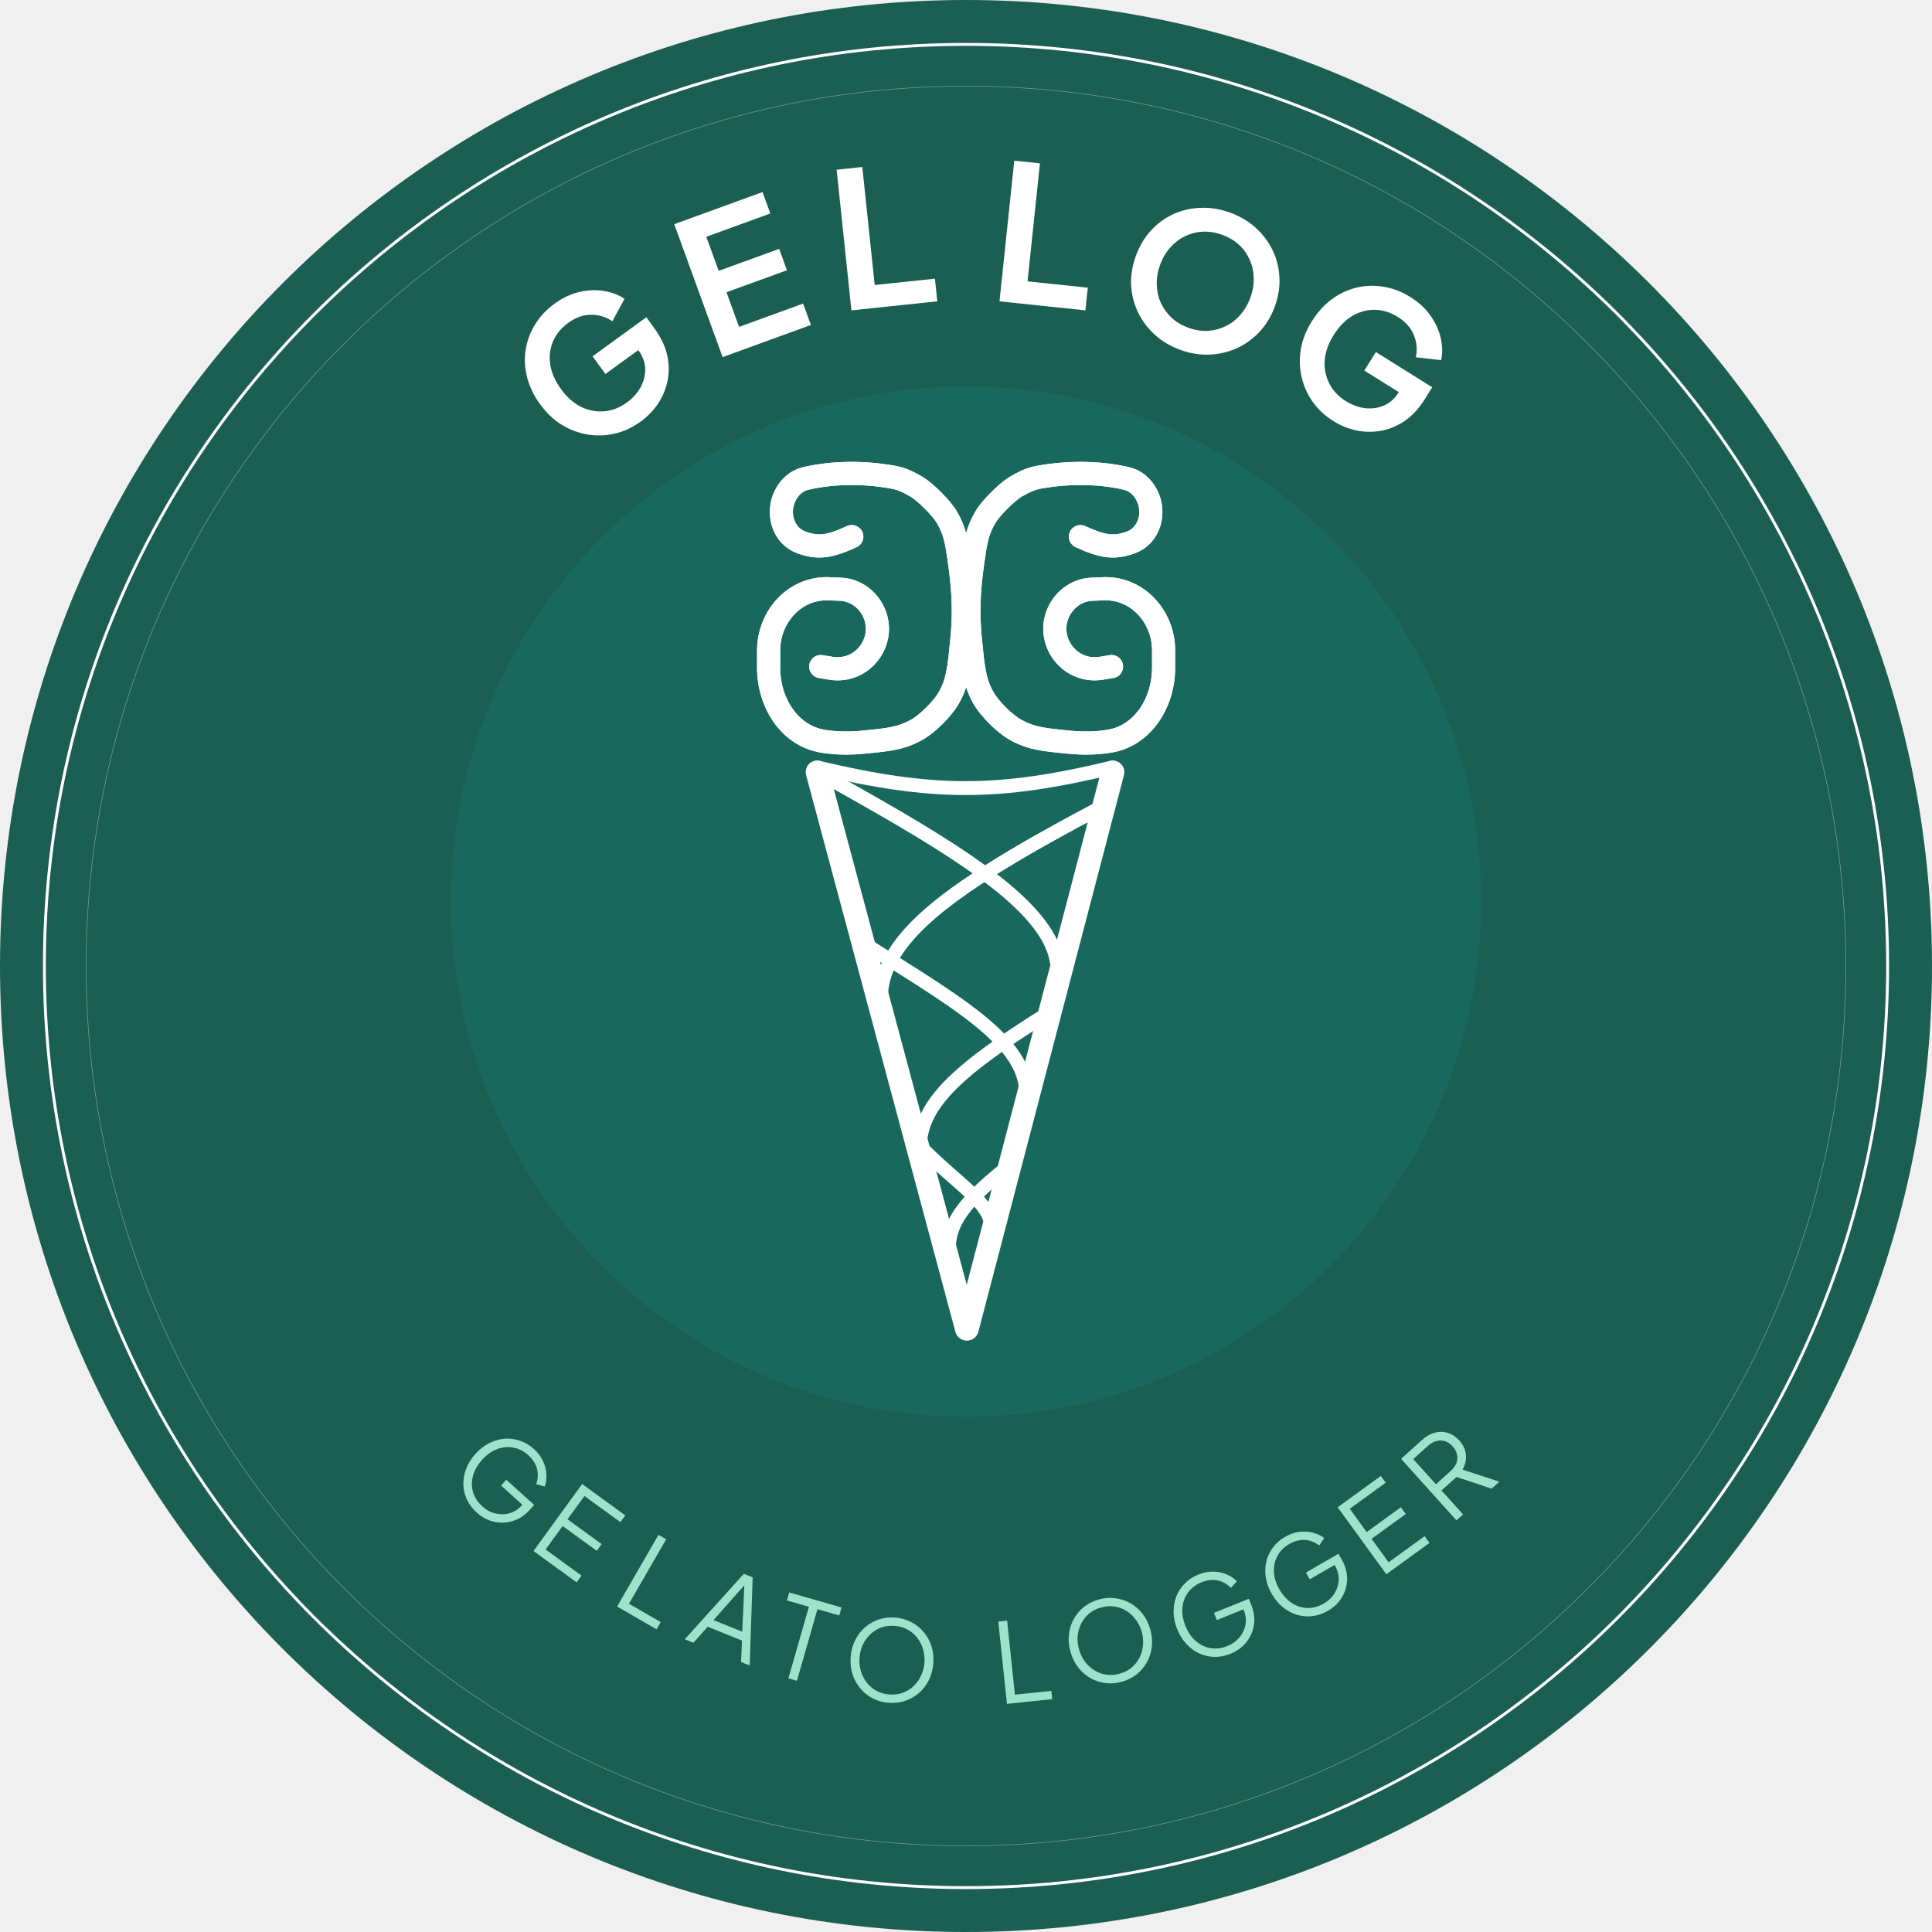
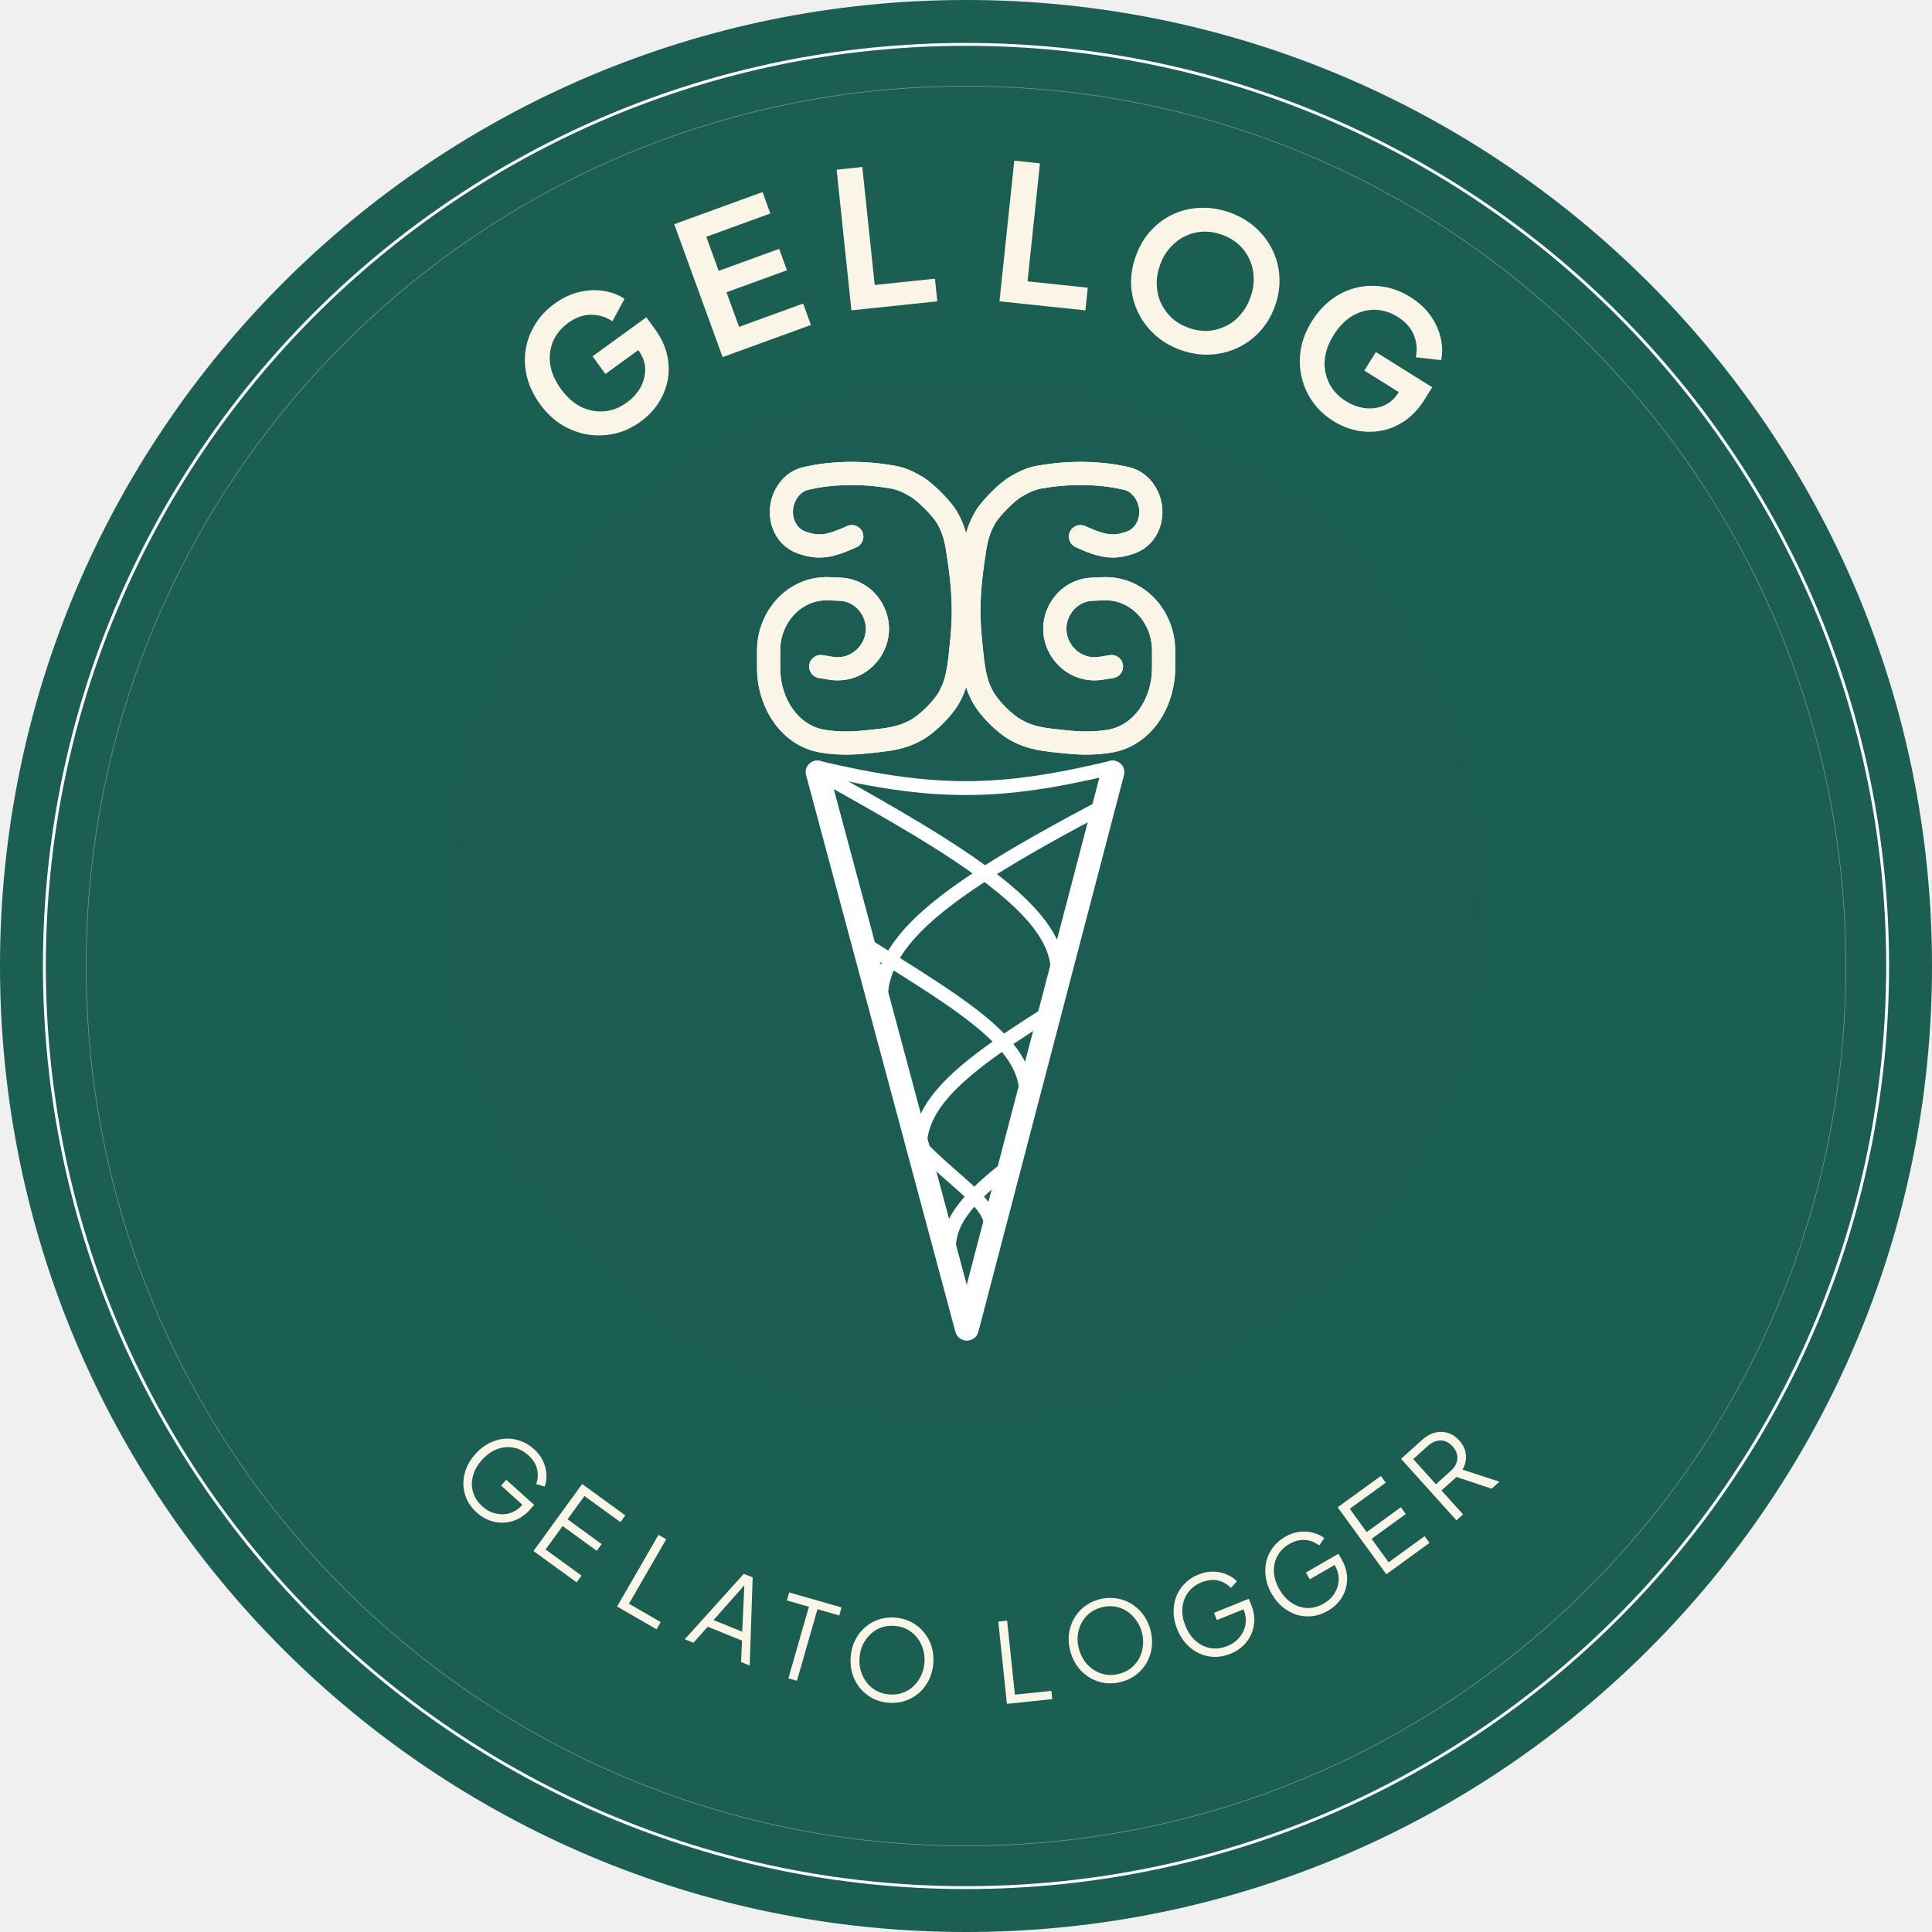
<svg xmlns="http://www.w3.org/2000/svg" width="1024" height="1024" viewBox="0 0 1024 1024" fill="none">
  <circle cx="512" cy="512" r="512" fill="#1B5E52" />
  <circle cx="512" cy="512" r="488.477" stroke="white" stroke-width="1.534" />
  <circle cx="512.001" cy="512.001" r="466.336" stroke="white" stroke-opacity="0.4" stroke-width="0.307" />
-   <circle cx="512" cy="477.867" r="273.067" fill="#0D9488" fill-opacity="0.2" />
-   <path d="M252.694 801.693C250.389 799.617 248.641 797.304 247.45 794.752C246.287 792.172 245.66 789.494 245.57 786.718C245.535 783.94 246.044 781.174 247.095 778.422C248.146 775.67 249.776 773.069 251.983 770.618C254.19 768.166 256.607 766.274 259.234 764.941C261.861 763.608 264.558 762.813 267.325 762.557C270.121 762.327 272.85 762.67 275.512 763.587C278.2 764.475 280.696 765.957 283.001 768.033C285.219 770.03 286.849 772.21 287.89 774.575C288.961 776.965 289.529 779.326 289.596 781.658C289.718 783.988 289.424 786.074 288.715 787.919L284.184 786.613C285.153 783.893 285.304 781.202 284.636 778.54C283.969 775.878 282.438 773.47 280.046 771.316C277.653 769.161 275.01 767.812 272.118 767.268C269.226 766.725 266.335 767.002 263.445 768.098C260.581 769.166 257.928 771.057 255.484 773.77C253.067 776.455 251.464 779.292 250.675 782.28C249.887 785.269 249.914 788.173 250.757 790.992C251.626 793.783 253.257 796.255 255.65 798.41C257.78 800.328 260.112 801.582 262.645 802.172C265.207 802.789 267.707 802.741 270.144 802.029C272.608 801.289 274.786 799.868 276.677 797.767L278.293 795.972L278.45 798.967L265.581 787.38L268.34 784.316L283.135 797.637L280.691 800.351C278.773 802.481 276.62 804.109 274.233 805.235C271.871 806.332 269.428 806.933 266.904 807.037C264.379 807.142 261.884 806.744 259.417 805.845C257.007 804.942 254.766 803.558 252.694 801.693Z" fill="#9FE1CB" />
-   <path d="M282.755 822.066L308.547 786.566L331.419 803.184L328.823 806.758L309.762 792.91L300.796 805.252L318.903 818.407L316.307 821.981L298.199 808.825L289.163 821.262L308.224 835.11L305.627 838.684L282.755 822.066Z" fill="#9FE1CB" />
-   <path d="M327.073 851.488L349.014 813.486L353.094 815.842L333.363 850.018L350.196 859.737L347.987 863.562L327.073 851.488Z" fill="#9FE1CB" />
-   <path d="M362.943 868.847L394.235 834.164L398.932 836.061L397.348 882.748L392.761 880.894L393.281 869.543L375.096 862.196L367.53 870.701L362.943 868.847ZM378.17 858.674L393.407 864.83L394.604 838.124L395.915 838.654L378.17 858.674Z" fill="#9FE1CB" />
-   <path d="M417.863 889.554L428.741 851.62L417.077 848.276L418.295 844.029L446.038 851.984L444.82 856.231L433.27 852.919L422.393 890.853L417.863 889.554Z" fill="#9FE1CB" />
-   <path d="M471.097 902.513C468.043 902.287 465.225 901.527 462.643 900.233C460.104 898.903 457.91 897.165 456.061 895.02C454.215 892.835 452.825 890.331 451.893 887.505C450.964 884.641 450.621 881.564 450.865 878.274C451.109 874.985 451.9 872.012 453.239 869.355C454.581 866.659 456.324 864.386 458.469 862.537C460.617 860.649 463.044 859.254 465.749 858.352C468.493 857.453 471.392 857.117 474.447 857.343C477.501 857.57 480.298 858.348 482.837 859.678C485.419 860.972 487.633 862.711 489.479 864.896C491.328 867.041 492.719 869.526 493.651 872.351C494.583 875.177 494.928 878.234 494.684 881.524C494.44 884.813 493.647 887.806 492.305 890.502C490.966 893.159 489.223 895.431 487.075 897.319C484.93 899.168 482.483 900.562 479.736 901.5C477.031 902.402 474.152 902.74 471.097 902.513ZM471.424 898.108C473.969 898.297 476.315 897.998 478.46 897.212C480.644 896.429 482.562 895.252 484.214 893.682C485.866 892.111 487.185 890.26 488.17 888.128C489.194 885.999 489.799 883.681 489.985 881.175C490.168 878.708 489.91 876.346 489.211 874.089C488.551 871.835 487.52 869.81 486.118 868.013C484.715 866.216 482.992 864.769 480.947 863.672C478.941 862.579 476.665 861.937 474.12 861.749C471.575 861.56 469.21 861.857 467.026 862.64C464.88 863.426 462.982 864.604 461.33 866.175C459.678 867.746 458.34 869.595 457.316 871.724C456.331 873.856 455.747 876.156 455.564 878.623C455.378 881.129 455.615 883.509 456.275 885.763C456.973 888.02 458.024 890.047 459.426 891.844C460.829 893.641 462.552 895.088 464.597 896.184C466.642 897.281 468.918 897.922 471.424 898.108Z" fill="#9FE1CB" />
-   <path d="M533.696 903.097L529.109 859.457L533.796 858.964L537.921 898.211L557.251 896.18L557.713 900.573L533.696 903.097Z" fill="#9FE1CB" />
-   <path d="M594.765 891.318C591.821 892.162 588.914 892.424 586.045 892.103C583.202 891.733 580.542 890.862 578.065 889.489C575.577 888.078 573.407 886.209 571.555 883.88C569.692 881.514 568.306 878.746 567.396 875.575C566.487 872.405 566.201 869.341 566.538 866.385C566.864 863.392 567.714 860.656 569.087 858.179C570.449 855.664 572.243 853.516 574.469 851.734C576.733 849.941 579.337 848.623 582.281 847.778C585.225 846.934 588.118 846.697 590.961 847.066C593.831 847.387 596.51 848.253 598.998 849.664C601.475 851.037 603.639 852.887 605.491 855.216C607.344 857.544 608.724 860.293 609.634 863.464C610.543 866.635 610.834 869.717 610.508 872.711C610.171 875.667 609.321 878.402 607.959 880.917C606.586 883.394 604.773 885.548 602.521 887.378C600.295 889.16 597.71 890.474 594.765 891.318ZM593.548 887.071C596.001 886.368 598.098 885.276 599.839 883.797C601.618 882.306 603.01 880.539 604.017 878.494C605.024 876.448 605.62 874.255 605.807 871.914C606.031 869.562 605.797 867.179 605.104 864.763C604.422 862.385 603.363 860.258 601.927 858.382C600.528 856.496 598.86 854.952 596.922 853.751C594.985 852.55 592.867 851.789 590.569 851.468C588.309 851.136 585.952 851.321 583.498 852.025C581.045 852.728 578.929 853.825 577.15 855.315C575.41 856.795 574.036 858.557 573.029 860.603C572.023 862.648 571.407 864.846 571.183 867.198C570.996 869.539 571.244 871.899 571.926 874.277C572.619 876.692 573.664 878.843 575.063 880.73C576.5 882.605 578.187 884.144 580.124 885.345C582.061 886.546 584.179 887.307 586.477 887.628C588.775 887.95 591.132 887.764 593.548 887.071Z" fill="#9FE1CB" />
-   <path d="M652.19 876.524C649.314 877.686 646.468 878.243 643.653 878.194C640.824 878.109 638.142 877.499 635.608 876.363C633.096 875.176 630.833 873.507 628.82 871.355C626.808 869.204 625.183 866.599 623.948 863.541C622.712 860.483 622.071 857.481 622.024 854.535C621.978 851.589 622.446 848.817 623.428 846.218C624.448 843.604 625.953 841.302 627.944 839.311C629.92 837.285 632.346 835.69 635.222 834.528C637.989 833.41 640.664 832.902 643.245 833.002C645.863 833.088 648.235 833.612 650.36 834.574C652.507 835.486 654.254 836.664 655.6 838.111L652.441 841.611C650.421 839.547 648.069 838.232 645.383 837.665C642.698 837.098 639.863 837.418 636.877 838.624C633.892 839.83 631.521 841.614 629.764 843.975C628.008 846.337 626.989 849.056 626.708 852.134C626.413 855.176 626.949 858.39 628.317 861.776C629.67 865.125 631.517 867.809 633.857 869.828C636.198 871.847 638.82 873.096 641.723 873.575C644.612 874.017 647.55 873.635 650.535 872.428C653.193 871.355 655.342 869.809 656.983 867.79C658.66 865.758 659.713 863.49 660.142 860.987C660.556 858.448 660.234 855.868 659.175 853.247L658.27 851.008L661.03 852.18L644.975 858.666L643.43 854.844L661.889 847.386L663.257 850.772C664.331 853.43 664.85 856.078 664.816 858.718C664.766 861.321 664.235 863.78 663.222 866.095C662.21 868.41 660.758 870.479 658.869 872.301C657.001 874.072 654.775 875.48 652.19 876.524Z" fill="#9FE1CB" />
-   <path d="M703.833 853.743C701.146 855.294 698.406 856.241 695.612 856.585C692.798 856.894 690.058 856.663 687.39 855.891C684.737 855.065 682.264 853.727 679.971 851.876C677.679 850.026 675.708 847.673 674.059 844.816C672.41 841.96 671.357 839.076 670.901 836.166C670.445 833.255 670.522 830.445 671.134 827.734C671.779 825.003 672.949 822.514 674.644 820.266C676.319 817.984 678.499 816.068 681.186 814.517C683.77 813.025 686.348 812.149 688.918 811.889C691.523 811.609 693.944 811.798 696.183 812.456C698.436 813.059 700.329 813.984 701.864 815.228L699.222 819.134C696.935 817.371 694.422 816.396 691.684 816.209C688.946 816.021 686.183 816.733 683.395 818.343C680.606 819.952 678.507 822.049 677.096 824.632C675.685 827.214 675.055 830.049 675.205 833.137C675.336 836.19 676.314 839.298 678.14 842.46C679.946 845.589 682.148 847.99 684.747 849.663C687.345 851.337 690.116 852.209 693.058 852.278C695.98 852.314 698.836 851.527 701.624 849.917C704.107 848.484 706.02 846.654 707.364 844.427C708.742 842.18 709.469 839.788 709.546 837.25C709.602 834.678 708.924 832.168 707.51 829.72L706.303 827.628L709.199 828.404L694.203 837.063L692.141 833.492L709.382 823.538L711.208 826.701C712.641 829.183 713.525 831.734 713.858 834.352C714.171 836.937 713.988 839.446 713.307 841.88C712.626 844.313 711.477 846.564 709.859 848.631C708.256 850.645 706.247 852.349 703.833 853.743Z" fill="#9FE1CB" />
-   <path d="M734.788 834.391L708.996 798.891L731.869 782.273L734.465 785.847L715.405 799.695L724.371 812.036L742.479 798.881L745.075 802.454L726.968 815.61L736.004 828.047L755.064 814.199L757.661 817.773L734.788 834.391Z" fill="#9FE1CB" />
-   <path d="M771.954 805.824L742.592 773.215L753.797 763.125C755.927 761.207 758.176 759.949 760.543 759.35C762.884 758.722 765.175 758.773 767.416 759.502C769.661 760.176 771.677 761.505 773.463 763.489C775.539 765.794 776.7 768.316 776.945 771.053C777.22 773.765 776.624 776.389 775.157 778.925L794.715 785.33L790.6 789.035L769.983 782.157L773.568 781.386L764.026 789.978L775.455 802.671L771.954 805.824ZM761.07 786.695L768.949 779.601C770.349 778.34 771.339 776.974 771.916 775.502C772.467 774.002 772.588 772.493 772.279 770.975C771.943 769.429 771.157 767.969 769.922 766.598C768.687 765.226 767.331 764.307 765.854 763.841C764.377 763.374 762.877 763.351 761.354 763.772C759.804 764.163 758.329 764.989 756.928 766.251L749.049 773.345L761.07 786.695Z" fill="#9FE1CB" />
-   <path d="M339.576 223.438C335.235 226.593 330.647 228.724 325.813 229.831C320.979 230.938 316.154 231.086 311.335 230.275C306.517 229.464 301.942 227.731 297.608 225.075C293.328 222.381 289.552 218.781 286.279 214.277C283.007 209.772 280.723 205.088 279.428 200.225C278.148 195.268 277.86 190.42 278.562 185.681C279.28 180.848 280.932 176.331 283.518 172.13C286.065 167.875 289.509 164.171 293.851 161.016C298.192 157.862 302.605 155.775 307.088 154.757C311.626 153.698 315.976 153.523 320.138 154.23C324.261 154.883 327.883 156.273 331.004 158.4L324.584 170.278C321.157 167.959 317.378 166.808 313.245 166.825C309.112 166.843 305.092 168.271 301.184 171.11C297.386 173.87 294.671 177.21 293.042 181.13C291.467 185.011 291.009 189.117 291.668 193.447C292.381 197.738 294.275 202 297.35 206.233C300.426 210.466 303.941 213.592 307.895 215.611C311.864 217.537 315.965 218.33 320.196 217.992C324.428 217.653 328.443 216.104 332.242 213.344C335.336 211.097 337.751 208.43 339.489 205.343C341.187 202.203 342.014 198.948 341.971 195.579C341.889 192.157 340.724 188.899 338.477 185.805L335.106 181.165L343.347 181.894L320.879 198.218L314.078 188.856L342.569 168.156L347.005 174.261C350.396 178.929 352.605 183.625 353.634 188.35C354.662 193.075 354.707 197.645 353.768 202.058C352.844 206.378 351.152 210.384 348.695 214.077C346.197 217.716 343.158 220.836 339.576 223.438Z" fill="white" />
-   <path d="M382.996 189.276L357.357 118.834L404.161 101.799L408.291 113.145L374.346 125.5L380.919 143.559L412.973 131.893L417.102 143.239L385.049 154.906L391.726 173.249L425.67 160.894L429.8 172.241L382.996 189.276Z" fill="white" />
-   <path d="M451.262 164.494L443.43 89.941L457.039 88.511L463.61 151.055L495.533 147.701L496.794 159.71L451.262 164.494Z" fill="white" />
-   <path d="M529.748 159.706L537.584 85.154L551.193 86.585L544.62 149.128L576.542 152.483L575.28 164.492L529.748 159.706Z" fill="white" />
-   <path d="M625.557 185.424C620.388 183.543 615.898 180.874 612.088 177.417C608.278 173.96 605.299 169.985 603.151 165.491C601.003 160.997 599.787 156.2 599.502 151.099C599.303 145.958 600.144 140.803 602.025 135.634C603.929 130.402 606.599 125.913 610.033 122.166C613.467 118.419 617.451 115.514 621.984 113.452C626.518 111.391 631.344 110.292 636.462 110.156C641.603 109.956 646.789 110.809 652.021 112.713C657.253 114.618 661.774 117.298 665.584 120.755C669.394 124.212 672.373 128.188 674.521 132.681C676.692 137.112 677.888 141.866 678.11 146.944C678.395 152.045 677.586 157.211 675.682 162.443C673.8 167.612 671.1 172.09 667.58 175.877C664.083 179.601 660.067 182.494 655.533 184.556C650.999 186.618 646.162 187.749 641.021 187.948C635.943 188.17 630.788 187.329 625.557 185.424ZM629.824 173.7C633.291 174.962 636.692 175.521 640.028 175.379C643.386 175.174 646.538 174.358 649.485 172.932C652.494 171.529 655.116 169.521 657.352 166.908C659.651 164.318 661.443 161.258 662.728 157.728C664.013 154.198 664.595 150.734 664.476 147.336C664.443 143.897 663.724 140.673 662.321 137.664C661.004 134.614 659.113 131.963 656.65 129.71C654.186 127.457 651.221 125.7 647.754 124.438C644.35 123.199 640.98 122.651 637.645 122.793C634.309 122.935 631.125 123.739 628.093 125.206C625.147 126.632 622.524 128.64 620.225 131.23C617.949 133.756 616.169 136.785 614.884 140.315C613.599 143.845 613.005 147.34 613.102 150.802C613.198 154.264 613.916 157.488 615.257 160.474C616.66 163.483 618.582 166.146 621.023 168.462C623.486 170.715 626.42 172.461 629.824 173.7Z" fill="white" />
-   <path d="M706.73 223.189C702.179 220.345 698.485 216.89 695.647 212.823C692.81 208.756 690.865 204.337 689.812 199.566C688.759 194.795 688.652 189.903 689.49 184.89C690.386 179.913 692.309 175.063 695.259 170.341C698.21 165.62 701.697 161.748 705.721 158.725C709.838 155.682 714.225 153.598 718.882 152.474C723.632 151.329 728.439 151.168 733.302 151.993C738.201 152.76 742.927 154.566 747.478 157.41C752.029 160.253 755.616 163.563 758.24 167.338C760.921 171.149 762.714 175.117 763.617 179.241C764.556 183.308 764.624 187.187 763.821 190.877L750.403 189.375C751.27 185.329 750.921 181.393 749.357 177.568C747.792 173.742 744.962 170.55 740.866 167.991C736.884 165.502 732.77 164.237 728.525 164.195C724.337 164.188 720.359 165.301 716.59 167.534C712.879 169.803 709.637 173.156 706.864 177.593C704.092 182.03 702.51 186.46 702.119 190.883C701.821 195.284 702.621 199.384 704.52 203.18C706.419 206.977 709.359 210.12 713.342 212.608C716.584 214.634 719.962 215.875 723.474 216.33C727.023 216.727 730.35 216.276 733.458 214.974C736.6 213.616 739.185 211.315 741.211 208.073L744.25 203.209L746.661 211.123L723.11 196.406L729.242 186.593L759.108 205.255L755.109 211.655C752.052 216.547 748.525 220.355 744.529 223.079C740.533 225.803 736.314 227.556 731.87 228.338C727.518 229.1 723.17 229.033 718.825 228.137C714.516 227.185 710.484 225.535 706.73 223.189Z" fill="white" />
+   <circle cx="512" cy="477.867" r="273.067" fill="#1B5E52" fill-opacity="0.2" />
+   <path d="M252.694 801.693C250.389 799.617 248.641 797.304 247.45 794.752C246.287 792.172 245.66 789.494 245.57 786.718C245.535 783.94 246.044 781.174 247.095 778.422C248.146 775.67 249.776 773.069 251.983 770.618C254.19 768.166 256.607 766.274 259.234 764.941C261.861 763.608 264.558 762.813 267.325 762.557C270.121 762.327 272.85 762.67 275.512 763.587C278.2 764.475 280.696 765.957 283.001 768.033C285.219 770.03 286.849 772.21 287.89 774.575C288.961 776.965 289.529 779.326 289.596 781.658C289.718 783.988 289.424 786.074 288.715 787.919L284.184 786.613C285.153 783.893 285.304 781.202 284.636 778.54C283.969 775.878 282.438 773.47 280.046 771.316C277.653 769.161 275.01 767.812 272.118 767.268C269.226 766.725 266.335 767.002 263.445 768.098C260.581 769.166 257.928 771.057 255.484 773.77C253.067 776.455 251.464 779.292 250.675 782.28C249.887 785.269 249.914 788.173 250.757 790.992C251.626 793.783 253.257 796.255 255.65 798.41C257.78 800.328 260.112 801.582 262.645 802.172C265.207 802.789 267.707 802.741 270.144 802.029C272.608 801.289 274.786 799.868 276.677 797.767L278.293 795.972L278.45 798.967L265.581 787.38L268.34 784.316L283.135 797.637L280.691 800.351C278.773 802.481 276.62 804.109 274.233 805.235C271.871 806.332 269.428 806.933 266.904 807.037C264.379 807.142 261.884 806.744 259.417 805.845C257.007 804.942 254.766 803.558 252.694 801.693Z" fill="#FBF5E8" />
+   <path d="M282.755 822.066L308.547 786.566L331.419 803.184L328.823 806.758L309.762 792.91L300.796 805.252L318.903 818.407L316.307 821.981L298.199 808.825L289.163 821.262L308.224 835.11L305.627 838.684L282.755 822.066Z" fill="#FBF5E8" />
+   <path d="M327.073 851.488L349.014 813.486L353.094 815.842L333.363 850.018L350.196 859.737L347.987 863.562L327.073 851.488Z" fill="#FBF5E8" />
+   <path d="M362.943 868.847L394.235 834.164L398.932 836.061L397.348 882.748L392.761 880.894L393.281 869.543L375.096 862.196L367.53 870.701L362.943 868.847ZM378.17 858.674L393.407 864.83L394.604 838.124L395.915 838.654L378.17 858.674Z" fill="#FBF5E8" />
+   <path d="M417.863 889.554L428.741 851.62L417.077 848.276L418.295 844.029L446.038 851.984L444.82 856.231L433.27 852.919L422.393 890.853L417.863 889.554Z" fill="#FBF5E8" />
+   <path d="M471.097 902.513C468.043 902.287 465.225 901.527 462.643 900.233C460.104 898.903 457.91 897.165 456.061 895.02C454.215 892.835 452.825 890.331 451.893 887.505C450.964 884.641 450.621 881.564 450.865 878.274C451.109 874.985 451.9 872.012 453.239 869.355C454.581 866.659 456.324 864.386 458.469 862.537C460.617 860.649 463.044 859.254 465.749 858.352C468.493 857.453 471.392 857.117 474.447 857.343C477.501 857.57 480.298 858.348 482.837 859.678C485.419 860.972 487.633 862.711 489.479 864.896C491.328 867.041 492.719 869.526 493.651 872.351C494.583 875.177 494.928 878.234 494.684 881.524C494.44 884.813 493.647 887.806 492.305 890.502C490.966 893.159 489.223 895.431 487.075 897.319C484.93 899.168 482.483 900.562 479.736 901.5C477.031 902.402 474.152 902.74 471.097 902.513ZM471.424 898.108C473.969 898.297 476.315 897.998 478.46 897.212C480.644 896.429 482.562 895.252 484.214 893.682C485.866 892.111 487.185 890.26 488.17 888.128C489.194 885.999 489.799 883.681 489.985 881.175C490.168 878.708 489.91 876.346 489.211 874.089C488.551 871.835 487.52 869.81 486.118 868.013C484.715 866.216 482.992 864.769 480.947 863.672C478.941 862.579 476.665 861.937 474.12 861.749C471.575 861.56 469.21 861.857 467.026 862.64C464.88 863.426 462.982 864.604 461.33 866.175C459.678 867.746 458.34 869.595 457.316 871.724C456.331 873.856 455.747 876.156 455.564 878.623C455.378 881.129 455.615 883.509 456.275 885.763C456.973 888.02 458.024 890.047 459.426 891.844C460.829 893.641 462.552 895.088 464.597 896.184C466.642 897.281 468.918 897.922 471.424 898.108Z" fill="#FBF5E8" />
+   <path d="M533.696 903.097L529.109 859.457L533.796 858.964L537.921 898.211L557.251 896.18L557.713 900.573L533.696 903.097Z" fill="#FBF5E8" />
+   <path d="M594.765 891.318C591.821 892.162 588.914 892.424 586.045 892.103C583.202 891.733 580.542 890.862 578.065 889.489C575.577 888.078 573.407 886.209 571.555 883.88C569.692 881.514 568.306 878.746 567.396 875.575C566.487 872.405 566.201 869.341 566.538 866.385C566.864 863.392 567.714 860.656 569.087 858.179C570.449 855.664 572.243 853.516 574.469 851.734C576.733 849.941 579.337 848.623 582.281 847.778C585.225 846.934 588.118 846.697 590.961 847.066C593.831 847.387 596.51 848.253 598.998 849.664C601.475 851.037 603.639 852.887 605.491 855.216C607.344 857.544 608.724 860.293 609.634 863.464C610.543 866.635 610.834 869.717 610.508 872.711C610.171 875.667 609.321 878.402 607.959 880.917C606.586 883.394 604.773 885.548 602.521 887.378C600.295 889.16 597.71 890.474 594.765 891.318ZM593.548 887.071C596.001 886.368 598.098 885.276 599.839 883.797C601.618 882.306 603.01 880.539 604.017 878.494C605.024 876.448 605.62 874.255 605.807 871.914C606.031 869.562 605.797 867.179 605.104 864.763C604.422 862.385 603.363 860.258 601.927 858.382C600.528 856.496 598.86 854.952 596.922 853.751C594.985 852.55 592.867 851.789 590.569 851.468C588.309 851.136 585.952 851.321 583.498 852.025C581.045 852.728 578.929 853.825 577.15 855.315C575.41 856.795 574.036 858.557 573.029 860.603C572.023 862.648 571.407 864.846 571.183 867.198C570.996 869.539 571.244 871.899 571.926 874.277C572.619 876.692 573.664 878.843 575.063 880.73C576.5 882.605 578.187 884.144 580.124 885.345C582.061 886.546 584.179 887.307 586.477 887.628C588.775 887.95 591.132 887.764 593.548 887.071Z" fill="#FBF5E8" />
+   <path d="M652.19 876.524C649.314 877.686 646.468 878.243 643.653 878.194C640.824 878.109 638.142 877.499 635.608 876.363C633.096 875.176 630.833 873.507 628.82 871.355C626.808 869.204 625.183 866.599 623.948 863.541C622.712 860.483 622.071 857.481 622.024 854.535C621.978 851.589 622.446 848.817 623.428 846.218C624.448 843.604 625.953 841.302 627.944 839.311C629.92 837.285 632.346 835.69 635.222 834.528C637.989 833.41 640.664 832.902 643.245 833.002C645.863 833.088 648.235 833.612 650.36 834.574C652.507 835.486 654.254 836.664 655.6 838.111L652.441 841.611C650.421 839.547 648.069 838.232 645.383 837.665C642.698 837.098 639.863 837.418 636.877 838.624C633.892 839.83 631.521 841.614 629.764 843.975C628.008 846.337 626.989 849.056 626.708 852.134C626.413 855.176 626.949 858.39 628.317 861.776C629.67 865.125 631.517 867.809 633.857 869.828C636.198 871.847 638.82 873.096 641.723 873.575C644.612 874.017 647.55 873.635 650.535 872.428C653.193 871.355 655.342 869.809 656.983 867.79C658.66 865.758 659.713 863.49 660.142 860.987C660.556 858.448 660.234 855.868 659.175 853.247L658.27 851.008L661.03 852.18L644.975 858.666L643.43 854.844L661.889 847.386L663.257 850.772C664.331 853.43 664.85 856.078 664.816 858.718C664.766 861.321 664.235 863.78 663.222 866.095C662.21 868.41 660.758 870.479 658.869 872.301C657.001 874.072 654.775 875.48 652.19 876.524Z" fill="#FBF5E8" />
+   <path d="M703.833 853.743C701.146 855.294 698.406 856.241 695.612 856.585C692.798 856.894 690.058 856.663 687.39 855.891C684.737 855.065 682.264 853.727 679.971 851.876C677.679 850.026 675.708 847.673 674.059 844.816C672.41 841.96 671.357 839.076 670.901 836.166C670.445 833.255 670.522 830.445 671.134 827.734C671.779 825.003 672.949 822.514 674.644 820.266C676.319 817.984 678.499 816.068 681.186 814.517C683.77 813.025 686.348 812.149 688.918 811.889C691.523 811.609 693.944 811.798 696.183 812.456C698.436 813.059 700.329 813.984 701.864 815.228L699.222 819.134C696.935 817.371 694.422 816.396 691.684 816.209C688.946 816.021 686.183 816.733 683.395 818.343C680.606 819.952 678.507 822.049 677.096 824.632C675.685 827.214 675.055 830.049 675.205 833.137C675.336 836.19 676.314 839.298 678.14 842.46C679.946 845.589 682.148 847.99 684.747 849.663C687.345 851.337 690.116 852.209 693.058 852.278C695.98 852.314 698.836 851.527 701.624 849.917C704.107 848.484 706.02 846.654 707.364 844.427C708.742 842.18 709.469 839.788 709.546 837.25C709.602 834.678 708.924 832.168 707.51 829.72L706.303 827.628L709.199 828.404L694.203 837.063L692.141 833.492L709.382 823.538L711.208 826.701C712.641 829.183 713.525 831.734 713.858 834.352C714.171 836.937 713.988 839.446 713.307 841.88C712.626 844.313 711.477 846.564 709.859 848.631C708.256 850.645 706.247 852.349 703.833 853.743Z" fill="#FBF5E8" />
+   <path d="M734.788 834.391L708.996 798.891L731.869 782.273L734.465 785.847L715.405 799.695L724.371 812.036L742.479 798.881L745.075 802.454L726.968 815.61L736.004 828.047L755.064 814.199L757.661 817.773L734.788 834.391Z" fill="#FBF5E8" />
+   <path d="M771.954 805.824L742.592 773.215L753.797 763.125C755.927 761.207 758.176 759.949 760.543 759.35C762.884 758.722 765.175 758.773 767.416 759.502C769.661 760.176 771.677 761.505 773.463 763.489C775.539 765.794 776.7 768.316 776.945 771.053C777.22 773.765 776.624 776.389 775.157 778.925L794.715 785.33L790.6 789.035L769.983 782.157L773.568 781.386L764.026 789.978L775.455 802.671L771.954 805.824ZM761.07 786.695L768.949 779.601C770.349 778.34 771.339 776.974 771.916 775.502C772.467 774.002 772.588 772.493 772.279 770.975C771.943 769.429 771.157 767.969 769.922 766.598C768.687 765.226 767.331 764.307 765.854 763.841C764.377 763.374 762.877 763.351 761.354 763.772C759.804 764.163 758.329 764.989 756.928 766.251L749.049 773.345L761.07 786.695Z" fill="#FBF5E8" />
+   <path d="M339.576 223.438C335.235 226.593 330.647 228.724 325.813 229.831C320.979 230.938 316.154 231.086 311.335 230.275C306.517 229.464 301.942 227.731 297.608 225.075C293.328 222.381 289.552 218.781 286.279 214.277C283.007 209.772 280.723 205.088 279.428 200.225C278.148 195.268 277.86 190.42 278.562 185.681C279.28 180.848 280.932 176.331 283.518 172.13C286.065 167.875 289.509 164.171 293.851 161.016C298.192 157.862 302.605 155.775 307.088 154.757C311.626 153.698 315.976 153.523 320.138 154.23C324.261 154.883 327.883 156.273 331.004 158.4L324.584 170.278C321.157 167.959 317.378 166.808 313.245 166.825C309.112 166.843 305.092 168.271 301.184 171.11C297.386 173.87 294.671 177.21 293.042 181.13C291.467 185.011 291.009 189.117 291.668 193.447C292.381 197.738 294.275 202 297.35 206.233C300.426 210.466 303.941 213.592 307.895 215.611C311.864 217.537 315.965 218.33 320.196 217.992C324.428 217.653 328.443 216.104 332.242 213.344C335.336 211.097 337.751 208.43 339.489 205.343C341.187 202.203 342.014 198.948 341.971 195.579C341.889 192.157 340.724 188.899 338.477 185.805L335.106 181.165L343.347 181.894L320.879 198.218L314.078 188.856L342.569 168.156L347.005 174.261C350.396 178.929 352.605 183.625 353.634 188.35C354.662 193.075 354.707 197.645 353.768 202.058C352.844 206.378 351.152 210.384 348.695 214.077C346.197 217.716 343.158 220.836 339.576 223.438Z" fill="#FBF5E8" />
+   <path d="M382.996 189.276L357.357 118.834L404.161 101.799L408.291 113.145L374.346 125.5L380.919 143.559L412.973 131.893L417.102 143.239L385.049 154.906L391.726 173.249L425.67 160.894L429.8 172.241L382.996 189.276Z" fill="#FBF5E8" />
+   <path d="M451.262 164.494L443.43 89.941L457.039 88.511L463.61 151.055L495.533 147.701L496.794 159.71L451.262 164.494Z" fill="#FBF5E8" />
+   <path d="M529.748 159.706L537.584 85.154L551.193 86.585L544.62 149.128L576.542 152.483L575.28 164.492L529.748 159.706Z" fill="#FBF5E8" />
+   <path d="M625.557 185.424C620.388 183.543 615.898 180.874 612.088 177.417C608.278 173.96 605.299 169.985 603.151 165.491C601.003 160.997 599.787 156.2 599.502 151.099C599.303 145.958 600.144 140.803 602.025 135.634C603.929 130.402 606.599 125.913 610.033 122.166C613.467 118.419 617.451 115.514 621.984 113.452C626.518 111.391 631.344 110.292 636.462 110.156C641.603 109.956 646.789 110.809 652.021 112.713C657.253 114.618 661.774 117.298 665.584 120.755C669.394 124.212 672.373 128.188 674.521 132.681C676.692 137.112 677.888 141.866 678.11 146.944C678.395 152.045 677.586 157.211 675.682 162.443C673.8 167.612 671.1 172.09 667.58 175.877C664.083 179.601 660.067 182.494 655.533 184.556C650.999 186.618 646.162 187.749 641.021 187.948C635.943 188.17 630.788 187.329 625.557 185.424ZM629.824 173.7C633.291 174.962 636.692 175.521 640.028 175.379C643.386 175.174 646.538 174.358 649.485 172.932C652.494 171.529 655.116 169.521 657.352 166.908C659.651 164.318 661.443 161.258 662.728 157.728C664.013 154.198 664.595 150.734 664.476 147.336C664.443 143.897 663.724 140.673 662.321 137.664C661.004 134.614 659.113 131.963 656.65 129.71C654.186 127.457 651.221 125.7 647.754 124.438C644.35 123.199 640.98 122.651 637.645 122.793C634.309 122.935 631.125 123.739 628.093 125.206C625.147 126.632 622.524 128.64 620.225 131.23C617.949 133.756 616.169 136.785 614.884 140.315C613.599 143.845 613.005 147.34 613.102 150.802C613.198 154.264 613.916 157.488 615.257 160.474C616.66 163.483 618.582 166.146 621.023 168.462C623.486 170.715 626.42 172.461 629.824 173.7Z" fill="#FBF5E8" />
+   <path d="M706.73 223.189C702.179 220.345 698.485 216.89 695.647 212.823C692.81 208.756 690.865 204.337 689.812 199.566C688.759 194.795 688.652 189.903 689.49 184.89C690.386 179.913 692.309 175.063 695.259 170.341C698.21 165.62 701.697 161.748 705.721 158.725C709.838 155.682 714.225 153.598 718.882 152.474C723.632 151.329 728.439 151.168 733.302 151.993C738.201 152.76 742.927 154.566 747.478 157.41C752.029 160.253 755.616 163.563 758.24 167.338C760.921 171.149 762.714 175.117 763.617 179.241C764.556 183.308 764.624 187.187 763.821 190.877L750.403 189.375C751.27 185.329 750.921 181.393 749.357 177.568C747.792 173.742 744.962 170.55 740.866 167.991C736.884 165.502 732.77 164.237 728.525 164.195C724.337 164.188 720.359 165.301 716.59 167.534C712.879 169.803 709.637 173.156 706.864 177.593C704.092 182.03 702.51 186.46 702.119 190.883C701.821 195.284 702.621 199.384 704.52 203.18C706.419 206.977 709.359 210.12 713.342 212.608C716.584 214.634 719.962 215.875 723.474 216.33C727.023 216.727 730.35 216.276 733.458 214.974C736.6 213.616 739.185 211.315 741.211 208.073L744.25 203.209L746.661 211.123L723.11 196.406L729.242 186.593L759.108 205.255L755.109 211.655C752.052 216.547 748.525 220.355 744.529 223.079C740.533 225.803 736.314 227.556 731.87 228.338C727.518 229.1 723.17 229.033 718.825 228.137C714.516 227.185 710.484 225.535 706.73 223.189Z" fill="#FBF5E8" />
  <path d="M503.336 667.969C501.19 651.413 506.967 639.978 534.367 618.31" stroke="white" stroke-width="7.362" />
  <path d="M489.535 622.121C480.972 591.378 498.978 572.355 556.482 536.433" stroke="white" stroke-width="3.068" />
  <path d="M469.676 547.194C456.963 506.064 485.669 479.321 586.172 426.558" stroke="white" stroke-width="3.068" />
  <path d="M455.86 498.809C514.077 535.691 555.127 557.554 541.178 593.564" stroke="white" stroke-width="3.068" />
  <path d="M433.968 409.613C508.824 451.217 565.298 484.438 560.184 518.741" stroke="white" stroke-width="3.068" />
  <path d="M485.312 605.143C508.645 629.839 530.277 639.061 524.657 656.67" stroke="white" stroke-width="7.362" />
  <path d="M512.613 704.345L589.795 409.245" stroke="white" stroke-width="4.908" stroke-linecap="round" stroke-linejoin="round" />
  <path d="M512.307 704.346L433.16 409.232" stroke="white" stroke-width="4.908" stroke-linecap="round" stroke-linejoin="round" />
  <path d="M589.124 353.299L583.761 354.181C566.294 357.056 553.204 338.522 561.755 323.021C565.148 316.87 571.366 312.728 578.38 312.324C580.694 312.191 582.948 312.095 585.202 312.035C603.009 311.568 616.733 326.94 616.733 344.752V354.045C616.733 372.27 605.811 390.073 587.806 392.89C580.929 393.966 574.175 394.107 566.395 393.35C553.13 392.06 546.498 391.414 538.313 386.838C532.379 383.521 524.418 375.567 521.095 369.636C516.512 361.455 515.786 354.066 514.334 339.289C512.913 324.823 513.389 313.017 515.713 296.92C517.188 286.705 517.926 281.598 522.309 274.073C525.034 269.396 533.653 260.744 538.32 258.002C545.828 253.59 548.81 253.148 554.773 252.264C570.382 249.951 585.627 250.818 597.305 253.665C601.902 254.786 605.557 258.095 607.758 262.284C612.695 271.682 609.256 283.966 599.258 287.535C590.277 290.742 584.414 289.791 572.649 284.421" stroke="white" stroke-width="12.271" stroke-linecap="round" stroke-linejoin="round" />
  <path d="M435.001 353.299L440.364 354.181C457.831 357.056 470.921 338.522 462.37 323.021C458.977 316.87 452.759 312.728 445.745 312.324C443.431 312.191 441.177 312.095 438.923 312.035C421.116 311.568 407.392 326.94 407.392 344.752V354.045C407.392 372.27 418.314 390.073 436.319 392.89C443.196 393.966 449.95 394.107 457.73 393.35C470.995 392.06 477.627 391.414 485.812 386.838C491.746 383.521 499.707 375.567 503.03 369.636C507.613 361.455 508.339 354.066 509.791 339.289C511.212 324.823 510.736 313.017 508.412 296.92C506.937 286.705 506.199 281.598 501.816 274.073C499.091 269.396 490.472 260.744 485.805 258.002C478.297 253.59 475.315 253.148 469.352 252.264C453.743 249.951 438.498 250.818 426.82 253.665C422.223 254.786 418.568 258.095 416.367 262.284C411.43 271.682 414.869 283.966 424.867 287.535C433.848 290.742 439.711 289.791 451.476 284.421" stroke="white" stroke-width="12.271" stroke-linecap="round" stroke-linejoin="round" />
  <path d="M432.854 408.312C494.199 422.795 528.458 422.971 589.306 408.312M432.854 408.312C494.199 422.795 528.458 422.971 589.306 408.312" stroke="white" stroke-width="3.068" stroke-linecap="round" />
  <path d="M489.535 622.121C480.972 591.378 498.978 572.355 556.482 536.433" stroke="white" stroke-width="7.362" />
  <path d="M469.676 547.194C456.963 506.064 485.669 479.321 586.172 426.558" stroke="white" stroke-width="7.362" />
  <path d="M455.86 498.809C514.077 535.691 555.127 557.554 541.178 593.564" stroke="white" stroke-width="7.362" />
  <path d="M433.968 409.613C508.824 451.217 565.298 484.438 560.184 518.741" stroke="white" stroke-width="7.362" />
  <path d="M512.613 704.345L589.795 409.245" stroke="white" stroke-width="12.271" stroke-linecap="round" stroke-linejoin="round" />
  <path d="M512.307 704.346L433.16 409.232" stroke="white" stroke-width="12.271" stroke-linecap="round" stroke-linejoin="round" />
-   <path d="M553.873 246.196C570.209 243.774 586.257 244.657 598.758 247.705C605.39 249.322 610.338 254.005 613.189 259.431C619.48 271.405 615.566 288.229 601.322 293.314C596.171 295.153 591.476 295.939 586.236 295.283C581.215 294.654 576.11 292.745 570.102 290.003C567.019 288.596 565.661 284.956 567.068 281.874C568.475 278.791 572.115 277.433 575.197 278.84C580.954 281.468 584.663 282.719 587.76 283.107C590.638 283.468 593.365 283.125 597.196 281.758C602.948 279.704 605.911 271.961 602.326 265.138C600.775 262.187 598.415 260.252 595.852 259.627C584.998 256.98 570.555 256.128 555.673 258.334C552.614 258.788 550.867 259.06 548.985 259.658C547.149 260.242 544.962 261.216 541.429 263.292C539.792 264.254 536.918 266.647 533.933 269.643C530.948 272.639 528.567 275.522 527.611 277.162C523.888 283.554 523.262 287.581 521.787 297.798C519.519 313.503 519.077 324.806 520.441 338.69C521.921 353.758 522.606 359.781 526.448 366.637C527.736 368.936 530.141 371.959 533.062 374.878C535.983 377.796 539.008 380.198 541.308 381.484C548.199 385.336 553.539 385.935 566.99 387.244C574.321 387.958 580.553 387.816 586.858 386.829C600.926 384.628 610.598 370.323 610.598 354.046V344.753C610.598 329.871 599.222 317.806 585.364 318.17C583.178 318.227 580.988 318.32 578.733 318.45C573.954 318.725 569.566 321.564 567.127 325.986C561.052 337.001 570.353 350.17 582.766 348.128L588.128 347.246C591.471 346.696 594.628 348.96 595.178 352.303C595.728 355.647 593.464 358.803 590.12 359.353L584.758 360.236C562.235 363.942 545.358 340.045 556.383 320.059C560.731 312.176 568.78 306.732 578.028 306.199C580.401 306.063 582.719 305.964 585.042 305.903C606.798 305.332 622.869 324.009 622.869 344.753V354.046C622.869 374.218 610.696 395.52 588.754 398.953C581.307 400.118 574.03 400.258 565.802 399.458C552.723 398.185 544.798 397.494 535.32 392.195C531.686 390.163 527.763 386.929 524.389 383.558C521.015 380.188 517.778 376.267 515.743 372.635C510.418 363.131 509.652 354.376 508.229 339.889C506.751 324.842 507.261 312.531 509.642 296.044C511.116 285.832 511.965 279.644 517.008 270.986C518.777 267.949 522.068 264.167 525.24 260.983C528.413 257.798 532.182 254.494 535.213 252.713C539.187 250.377 542.245 248.925 545.267 247.964C548.244 247.017 550.969 246.626 553.873 246.196Z" fill="white" />
-   <path d="M470.252 246.196C453.916 243.774 437.868 244.657 425.367 247.705C418.735 249.322 413.787 254.005 410.936 259.431C404.645 271.405 408.559 288.229 422.803 293.314C427.954 295.153 432.649 295.939 437.889 295.283C442.91 294.654 448.015 292.745 454.023 290.003C457.106 288.596 458.464 284.956 457.057 281.874C455.65 278.791 452.01 277.433 448.928 278.84C443.171 281.468 439.462 282.719 436.365 283.107C433.487 283.468 430.76 283.125 426.929 281.758C421.177 279.704 418.214 271.961 421.799 265.138C423.35 262.187 425.71 260.252 428.273 259.627C439.127 256.98 453.57 256.128 468.452 258.334C471.511 258.788 473.258 259.06 475.14 259.658C476.976 260.242 479.163 261.216 482.696 263.292C484.333 264.254 487.207 266.647 490.192 269.643C493.177 272.639 495.558 275.522 496.514 277.162C500.237 283.554 500.863 287.581 502.338 297.798C504.606 313.503 505.048 324.806 503.684 338.69C502.204 353.758 501.519 359.781 497.677 366.637C496.389 368.936 493.984 371.959 491.063 374.878C488.142 377.796 485.117 380.198 482.817 381.484C475.926 385.336 470.586 385.935 457.135 387.244C449.804 387.958 443.572 387.816 437.267 386.829C423.199 384.628 413.527 370.323 413.527 354.046V344.753C413.527 329.871 424.903 317.806 438.761 318.17C440.947 318.227 443.137 318.32 445.392 318.45C450.171 318.725 454.559 321.564 456.998 325.986C463.073 337.001 453.772 350.17 441.359 348.128L435.997 347.246C432.654 346.696 429.497 348.96 428.947 352.303C428.397 355.647 430.661 358.803 434.005 359.353L439.367 360.236C461.89 363.942 478.767 340.045 467.742 320.059C463.394 312.176 455.345 306.732 446.097 306.199C443.724 306.063 441.406 305.964 439.083 305.903C417.327 305.332 401.256 324.009 401.256 344.753V354.046C401.256 374.218 413.429 395.52 435.371 398.953C442.818 400.118 450.095 400.258 458.323 399.458C471.402 398.185 479.327 397.494 488.805 392.195C492.439 390.163 496.362 386.929 499.736 383.558C503.11 380.188 506.347 376.267 508.382 372.635C513.707 363.131 514.473 354.376 515.896 339.889C517.374 324.842 516.864 312.531 514.483 296.044C513.009 285.832 512.16 279.644 507.117 270.986C505.348 267.949 502.057 264.167 498.885 260.983C495.712 257.798 491.943 254.494 488.912 252.713C484.938 250.377 481.88 248.925 478.858 247.964C475.881 247.017 473.156 246.626 470.252 246.196Z" fill="white" />
+   <path d="M553.873 246.196C570.209 243.774 586.257 244.657 598.758 247.705C605.39 249.322 610.338 254.005 613.189 259.431C619.48 271.405 615.566 288.229 601.322 293.314C596.171 295.153 591.476 295.939 586.236 295.283C581.215 294.654 576.11 292.745 570.102 290.003C567.019 288.596 565.661 284.956 567.068 281.874C568.475 278.791 572.115 277.433 575.197 278.84C580.954 281.468 584.663 282.719 587.76 283.107C590.638 283.468 593.365 283.125 597.196 281.758C602.948 279.704 605.911 271.961 602.326 265.138C600.775 262.187 598.415 260.252 595.852 259.627C584.998 256.98 570.555 256.128 555.673 258.334C552.614 258.788 550.867 259.06 548.985 259.658C547.149 260.242 544.962 261.216 541.429 263.292C539.792 264.254 536.918 266.647 533.933 269.643C530.948 272.639 528.567 275.522 527.611 277.162C523.888 283.554 523.262 287.581 521.787 297.798C519.519 313.503 519.077 324.806 520.441 338.69C521.921 353.758 522.606 359.781 526.448 366.637C527.736 368.936 530.141 371.959 533.062 374.878C535.983 377.796 539.008 380.198 541.308 381.484C548.199 385.336 553.539 385.935 566.99 387.244C574.321 387.958 580.553 387.816 586.858 386.829C600.926 384.628 610.598 370.323 610.598 354.046V344.753C610.598 329.871 599.222 317.806 585.364 318.17C583.178 318.227 580.988 318.32 578.733 318.45C573.954 318.725 569.566 321.564 567.127 325.986C561.052 337.001 570.353 350.17 582.766 348.128L588.128 347.246C591.471 346.696 594.628 348.96 595.178 352.303C595.728 355.647 593.464 358.803 590.12 359.353L584.758 360.236C562.235 363.942 545.358 340.045 556.383 320.059C560.731 312.176 568.78 306.732 578.028 306.199C580.401 306.063 582.719 305.964 585.042 305.903C606.798 305.332 622.869 324.009 622.869 344.753V354.046C622.869 374.218 610.696 395.52 588.754 398.953C581.307 400.118 574.03 400.258 565.802 399.458C552.723 398.185 544.798 397.494 535.32 392.195C531.686 390.163 527.763 386.929 524.389 383.558C521.015 380.188 517.778 376.267 515.743 372.635C510.418 363.131 509.652 354.376 508.229 339.889C506.751 324.842 507.261 312.531 509.642 296.044C511.116 285.832 511.965 279.644 517.008 270.986C518.777 267.949 522.068 264.167 525.24 260.983C528.413 257.798 532.182 254.494 535.213 252.713C539.187 250.377 542.245 248.925 545.267 247.964C548.244 247.017 550.969 246.626 553.873 246.196Z" fill="#FBF5E8" />
+   <path d="M470.252 246.196C453.916 243.774 437.868 244.657 425.367 247.705C418.735 249.322 413.787 254.005 410.936 259.431C404.645 271.405 408.559 288.229 422.803 293.314C427.954 295.153 432.649 295.939 437.889 295.283C442.91 294.654 448.015 292.745 454.023 290.003C457.106 288.596 458.464 284.956 457.057 281.874C455.65 278.791 452.01 277.433 448.928 278.84C443.171 281.468 439.462 282.719 436.365 283.107C433.487 283.468 430.76 283.125 426.929 281.758C421.177 279.704 418.214 271.961 421.799 265.138C423.35 262.187 425.71 260.252 428.273 259.627C439.127 256.98 453.57 256.128 468.452 258.334C471.511 258.788 473.258 259.06 475.14 259.658C476.976 260.242 479.163 261.216 482.696 263.292C484.333 264.254 487.207 266.647 490.192 269.643C493.177 272.639 495.558 275.522 496.514 277.162C500.237 283.554 500.863 287.581 502.338 297.798C504.606 313.503 505.048 324.806 503.684 338.69C502.204 353.758 501.519 359.781 497.677 366.637C496.389 368.936 493.984 371.959 491.063 374.878C488.142 377.796 485.117 380.198 482.817 381.484C475.926 385.336 470.586 385.935 457.135 387.244C449.804 387.958 443.572 387.816 437.267 386.829C423.199 384.628 413.527 370.323 413.527 354.046V344.753C413.527 329.871 424.903 317.806 438.761 318.17C440.947 318.227 443.137 318.32 445.392 318.45C450.171 318.725 454.559 321.564 456.998 325.986C463.073 337.001 453.772 350.17 441.359 348.128L435.997 347.246C432.654 346.696 429.497 348.96 428.947 352.303C428.397 355.647 430.661 358.803 434.005 359.353L439.367 360.236C461.89 363.942 478.767 340.045 467.742 320.059C463.394 312.176 455.345 306.732 446.097 306.199C443.724 306.063 441.406 305.964 439.083 305.903C417.327 305.332 401.256 324.009 401.256 344.753V354.046C401.256 374.218 413.429 395.52 435.371 398.953C442.818 400.118 450.095 400.258 458.323 399.458C471.402 398.185 479.327 397.494 488.805 392.195C492.439 390.163 496.362 386.929 499.736 383.558C503.11 380.188 506.347 376.267 508.382 372.635C513.707 363.131 514.473 354.376 515.896 339.889C517.374 324.842 516.864 312.531 514.483 296.044C513.009 285.832 512.16 279.644 507.117 270.986C505.348 267.949 502.057 264.167 498.885 260.983C495.712 257.798 491.943 254.494 488.912 252.713C484.938 250.377 481.88 248.925 478.858 247.964C475.881 247.017 473.156 246.626 470.252 246.196Z" fill="#FBF5E8" />
  <path d="M433.16 406.777C494.506 421.26 528.764 421.436 589.613 406.777" stroke="white" stroke-width="7.362" stroke-linecap="round" />
</svg>
